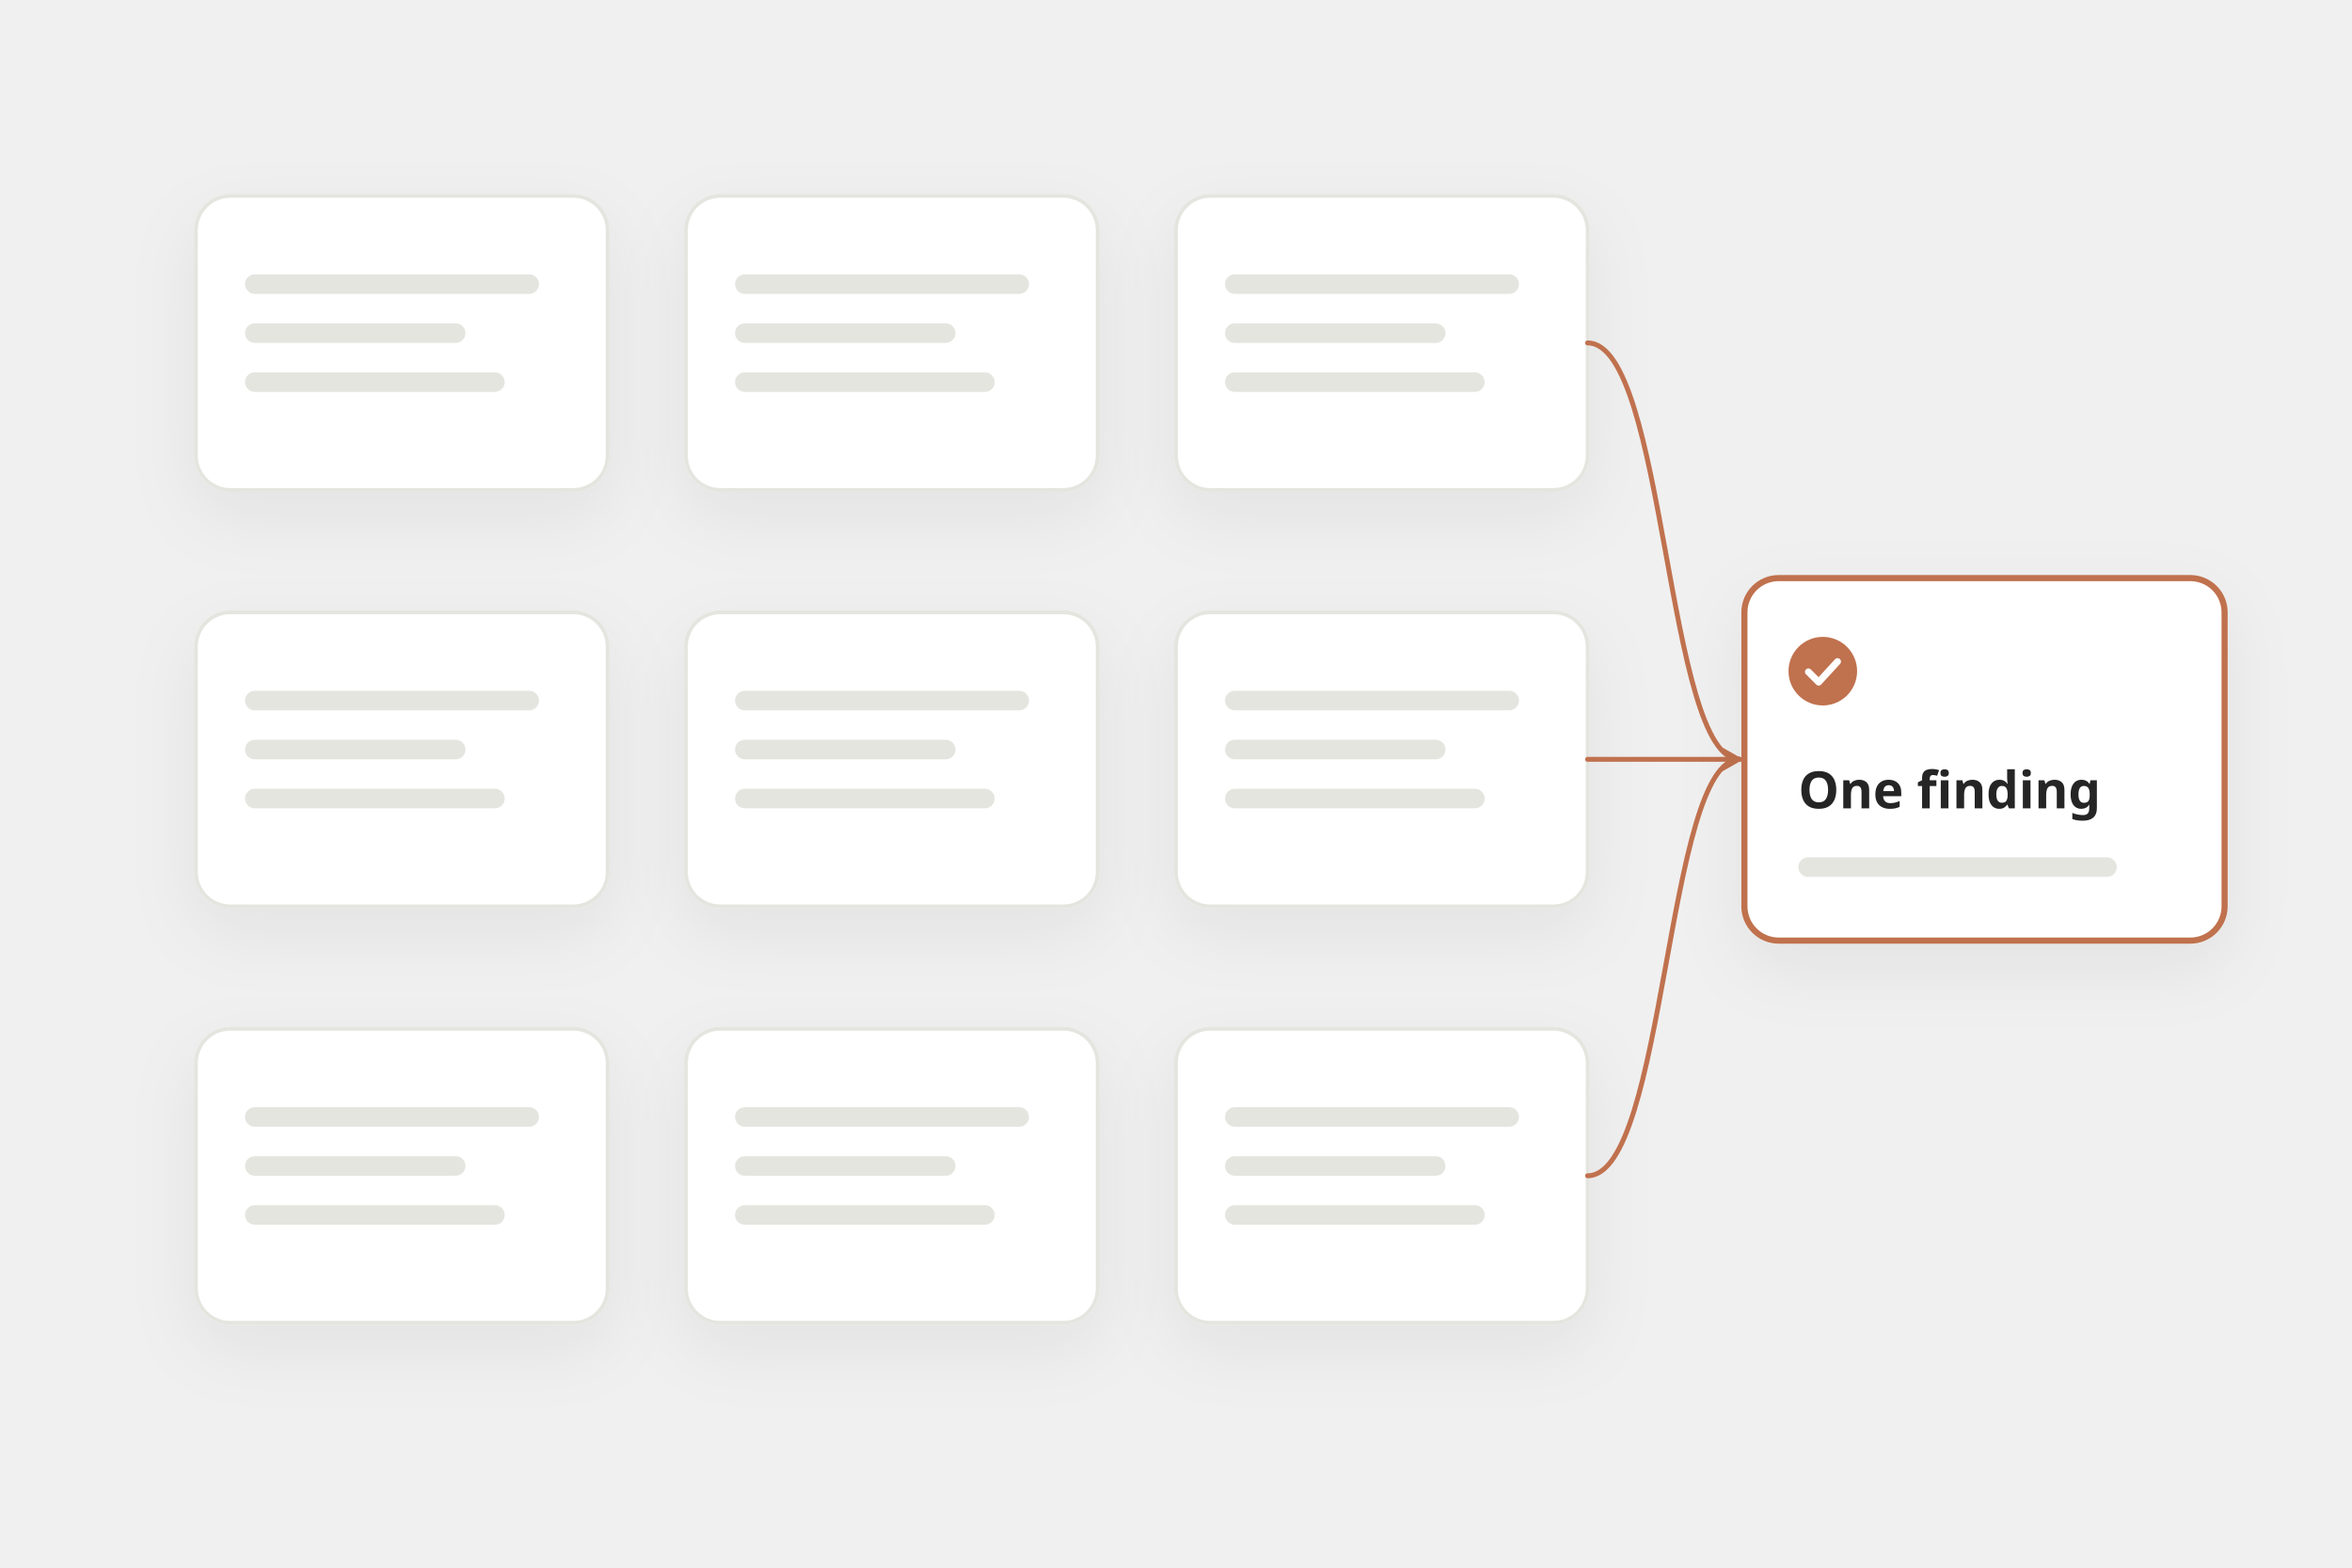
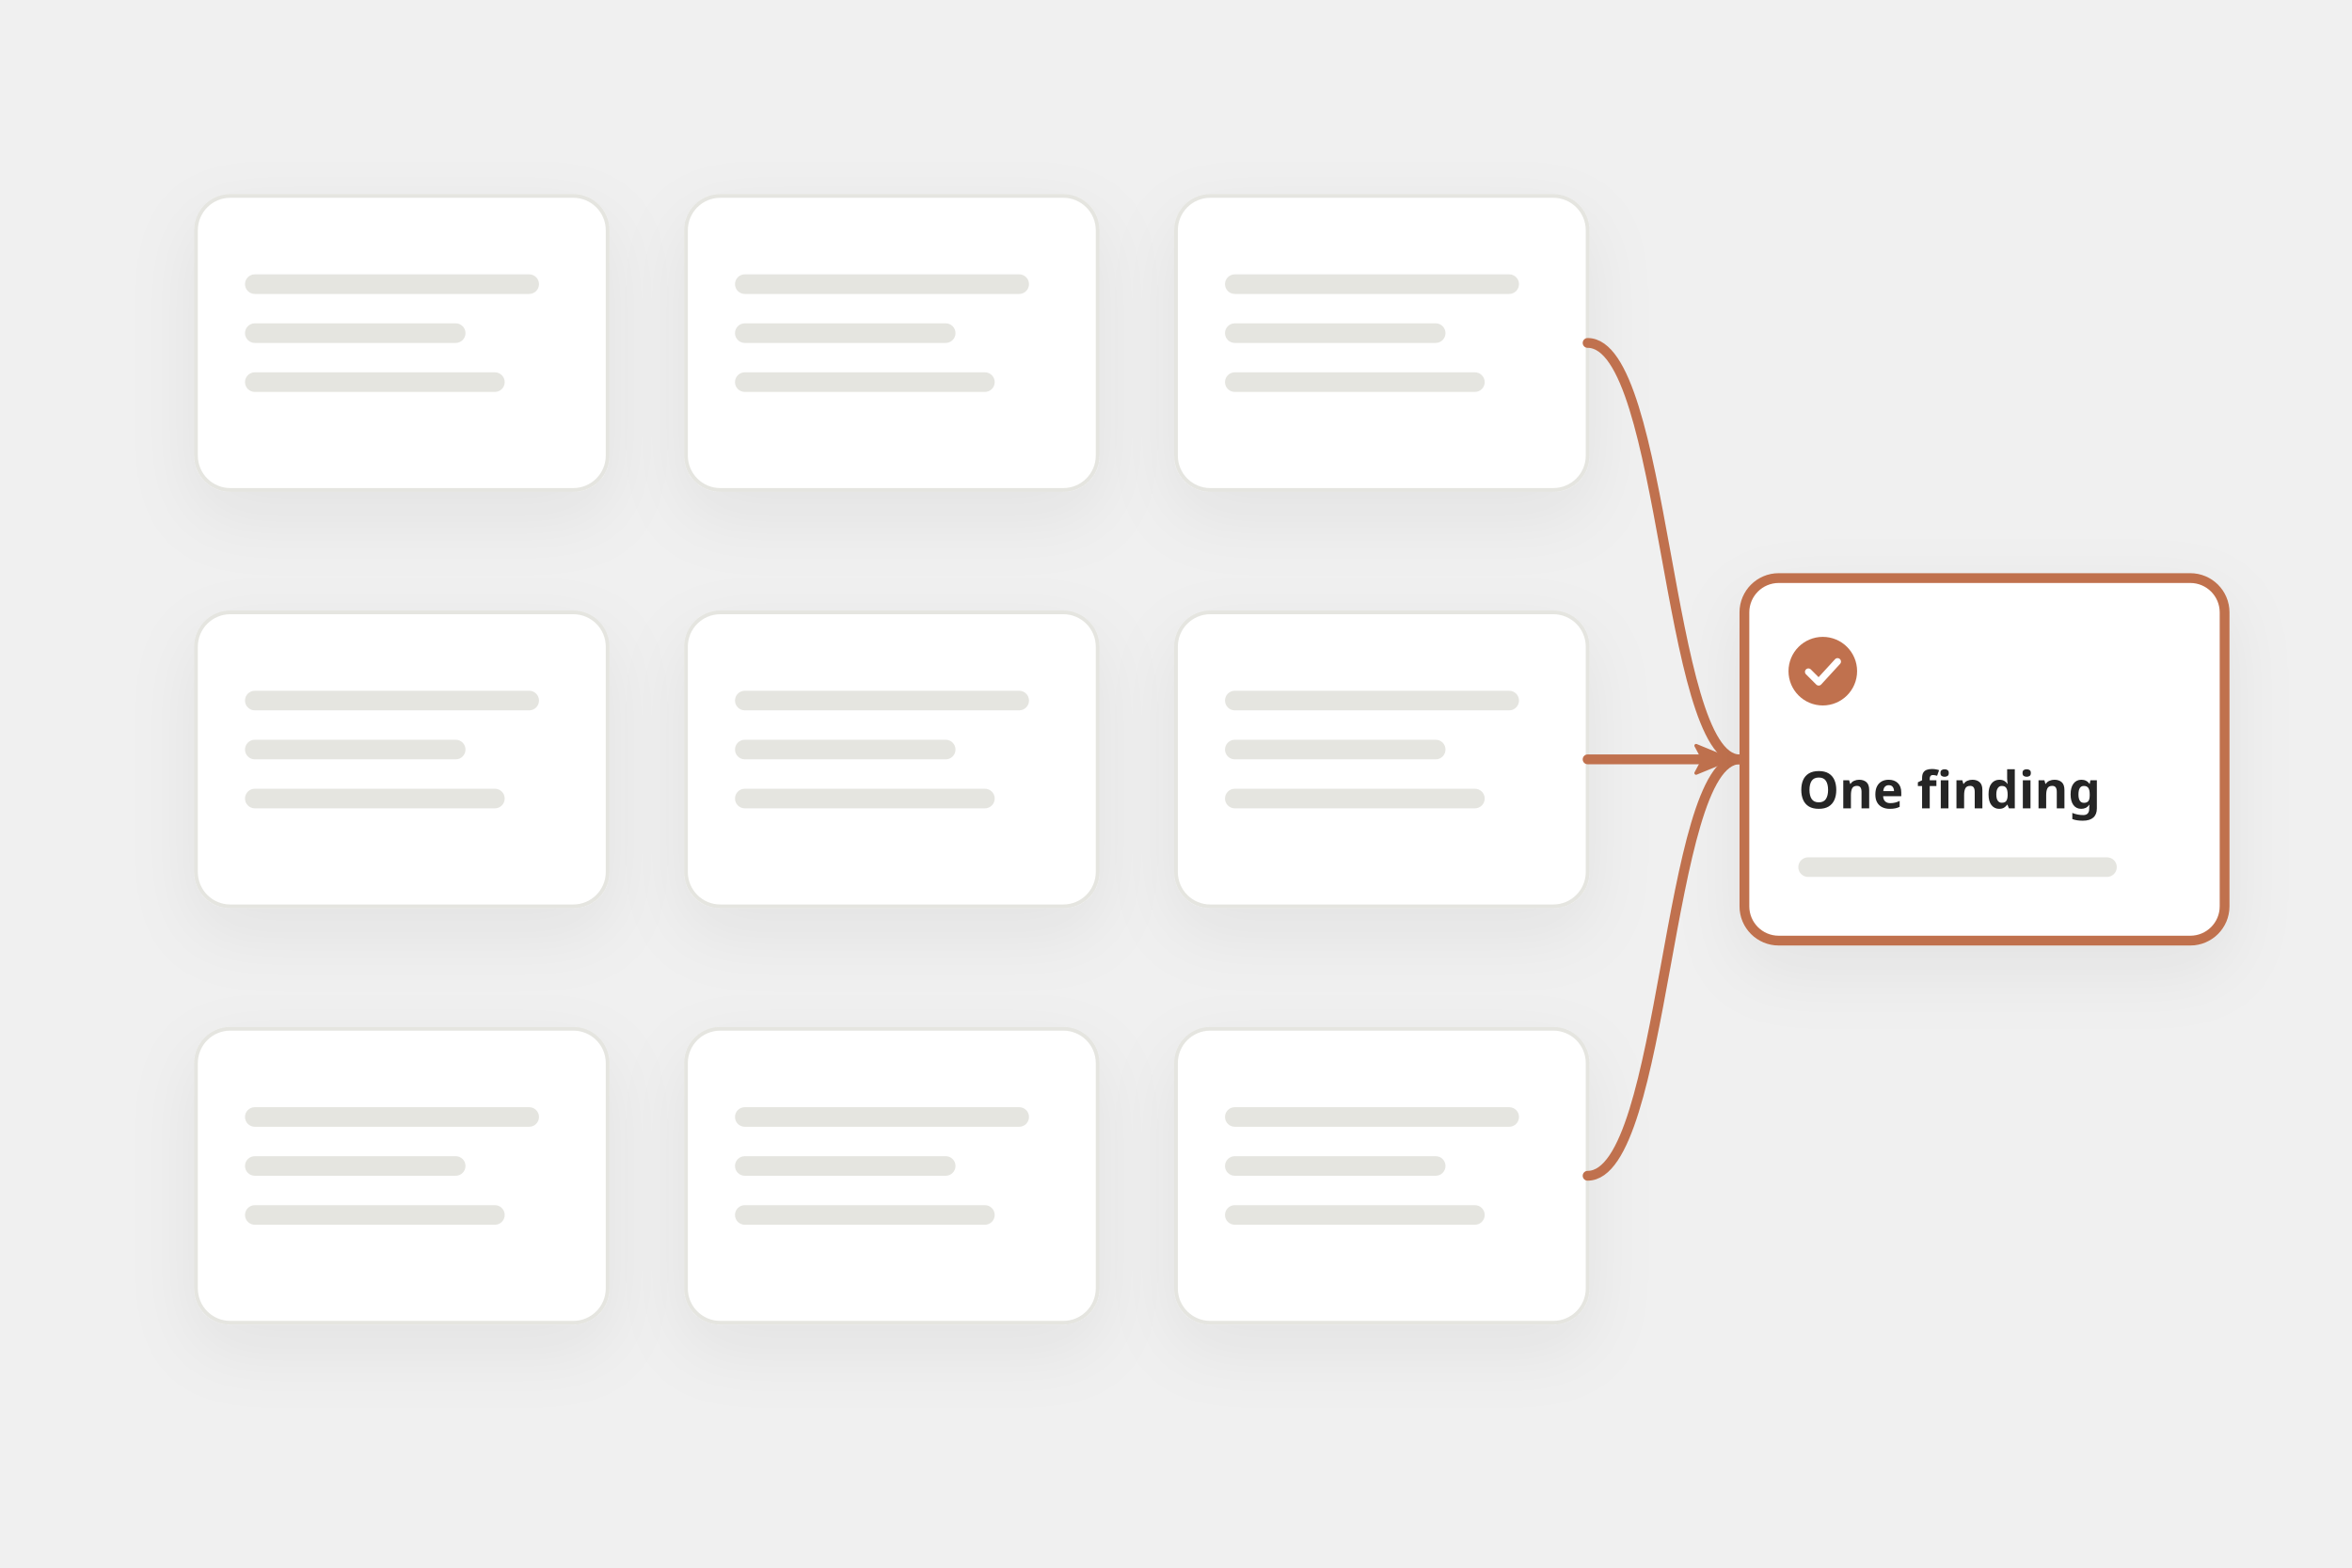
<svg xmlns="http://www.w3.org/2000/svg" viewBox="0 0 960 640" width="960" height="640">
  <defs>
    <filter id="sh" x="-20%" y="-20%" width="140%" height="160%">
      <feDropShadow dx="0" dy="1" stdDeviation="1" flood-color="#252525" flood-opacity="0.05" />
      <feDropShadow dx="0" dy="10" stdDeviation="14" flood-color="#252525" flood-opacity="0.06" />
    </filter>
    <marker id="hn" viewBox="0 0 10 10" refX="8" refY="5" markerWidth="7" markerHeight="7" markerUnits="userSpaceOnUse" orient="auto" overflow="visible">
-       <path d="M1 1L8 5 1 9" fill="none" stroke="#5c5f5c" stroke-width="1.6" stroke-linecap="round" stroke-linejoin="round" transform="scale(1.4) translate(-2.3 -1.4)" />
+       <path d="M1 1L8 5 1 9" fill="none" stroke="#5c5f5c" stroke-width="1.9" stroke-linecap="round" stroke-linejoin="round" transform="scale(3) translate(-5.333 -3.333)" />
    </marker>
    <marker id="ha" viewBox="0 0 10 10" refX="8" refY="5" markerWidth="7" markerHeight="7" markerUnits="userSpaceOnUse" orient="auto" overflow="visible">
-       <path d="M1 1L8 5 1 9" fill="none" stroke="#c0714e" stroke-width="1.6" stroke-linecap="round" stroke-linejoin="round" transform="scale(1.4) translate(-2.3 -1.4)" />
+       <path d="M1 1L8 5 1 9" fill="none" stroke="#c0714e" stroke-width="1.9" stroke-linecap="round" stroke-linejoin="round" transform="scale(3) translate(-5.333 -3.333)" />
    </marker>
  </defs>
  <rect x="80" y="80" width="168" height="120" rx="14" fill="#ffffff" stroke="#e5e5e0" stroke-width="1.5" filter="url(#sh)" />
  <rect x="100" y="112" width="120" height="8" rx="4" fill="#e5e5e0" />
  <rect x="100" y="132" width="90" height="8" rx="4" fill="#e5e5e0" />
  <rect x="100" y="152" width="106" height="8" rx="4" fill="#e5e5e0" />
  <rect x="80" y="250" width="168" height="120" rx="14" fill="#ffffff" stroke="#e5e5e0" stroke-width="1.5" filter="url(#sh)" />
  <rect x="100" y="282" width="120" height="8" rx="4" fill="#e5e5e0" />
  <rect x="100" y="302" width="90" height="8" rx="4" fill="#e5e5e0" />
  <rect x="100" y="322" width="106" height="8" rx="4" fill="#e5e5e0" />
  <rect x="80" y="420" width="168" height="120" rx="14" fill="#ffffff" stroke="#e5e5e0" stroke-width="1.5" filter="url(#sh)" />
  <rect x="100" y="452" width="120" height="8" rx="4" fill="#e5e5e0" />
  <rect x="100" y="472" width="90" height="8" rx="4" fill="#e5e5e0" />
  <rect x="100" y="492" width="106" height="8" rx="4" fill="#e5e5e0" />
  <rect x="280" y="80" width="168" height="120" rx="14" fill="#ffffff" stroke="#e5e5e0" stroke-width="1.5" filter="url(#sh)" />
  <rect x="300" y="112" width="120" height="8" rx="4" fill="#e5e5e0" />
  <rect x="300" y="132" width="90" height="8" rx="4" fill="#e5e5e0" />
  <rect x="300" y="152" width="106" height="8" rx="4" fill="#e5e5e0" />
  <rect x="280" y="250" width="168" height="120" rx="14" fill="#ffffff" stroke="#e5e5e0" stroke-width="1.5" filter="url(#sh)" />
  <rect x="300" y="282" width="120" height="8" rx="4" fill="#e5e5e0" />
  <rect x="300" y="302" width="90" height="8" rx="4" fill="#e5e5e0" />
  <rect x="300" y="322" width="106" height="8" rx="4" fill="#e5e5e0" />
  <rect x="280" y="420" width="168" height="120" rx="14" fill="#ffffff" stroke="#e5e5e0" stroke-width="1.5" filter="url(#sh)" />
  <rect x="300" y="452" width="120" height="8" rx="4" fill="#e5e5e0" />
  <rect x="300" y="472" width="90" height="8" rx="4" fill="#e5e5e0" />
  <rect x="300" y="492" width="106" height="8" rx="4" fill="#e5e5e0" />
  <rect x="480" y="80" width="168" height="120" rx="14" fill="#ffffff" stroke="#e5e5e0" stroke-width="1.5" filter="url(#sh)" />
  <rect x="500" y="112" width="120" height="8" rx="4" fill="#e5e5e0" />
  <rect x="500" y="132" width="90" height="8" rx="4" fill="#e5e5e0" />
  <rect x="500" y="152" width="106" height="8" rx="4" fill="#e5e5e0" />
  <rect x="480" y="250" width="168" height="120" rx="14" fill="#ffffff" stroke="#e5e5e0" stroke-width="1.5" filter="url(#sh)" />
  <rect x="500" y="282" width="120" height="8" rx="4" fill="#e5e5e0" />
  <rect x="500" y="302" width="90" height="8" rx="4" fill="#e5e5e0" />
  <rect x="500" y="322" width="106" height="8" rx="4" fill="#e5e5e0" />
  <rect x="480" y="420" width="168" height="120" rx="14" fill="#ffffff" stroke="#e5e5e0" stroke-width="1.5" filter="url(#sh)" />
  <rect x="500" y="452" width="120" height="8" rx="4" fill="#e5e5e0" />
  <rect x="500" y="472" width="90" height="8" rx="4" fill="#e5e5e0" />
  <rect x="500" y="492" width="106" height="8" rx="4" fill="#e5e5e0" />
-   <path d="M648 140C680 140 680 310 710 310" fill="none" stroke="#c0714e" stroke-width="2" stroke-linecap="round" stroke-linejoin="round" />
-   <path d="M648 310C680 310 680 310 710 310" fill="none" stroke="#c0714e" stroke-width="2" stroke-linecap="round" stroke-linejoin="round" marker-end="url(#ha)" />
-   <path d="M648 480C680 480 680 310 710 310" fill="none" stroke="#c0714e" stroke-width="2" stroke-linecap="round" stroke-linejoin="round" />
-   <rect x="712" y="236" width="196" height="148" rx="14" fill="#ffffff" stroke="#c0714e" stroke-width="2.5" filter="url(#sh)" />
+   <path d="M648 140C680 140 680 310 710 310" fill="none" stroke="#c0714e" stroke-width="4" stroke-linecap="round" stroke-linejoin="round" />
+   <path d="M648 310C673.41 310 678.64 310 694.74 310" fill="none" stroke="#c0714e" stroke-width="4" stroke-linecap="round" stroke-linejoin="round" />
+   <path d="M705.88 310L692.28 315.6L695.27 310L692.28 304.4Z" fill="#c0714e" stroke="#c0714e" stroke-width="1.4" stroke-linejoin="round" />
+   <path d="M648 480C680 480 680 310 710 310" fill="none" stroke="#c0714e" stroke-width="4" stroke-linecap="round" stroke-linejoin="round" />
+   <rect x="712" y="236" width="196" height="148" rx="14" fill="#ffffff" stroke="#c0714e" stroke-width="4" filter="url(#sh)" />
  <circle cx="744" cy="274" r="14" fill="#c0714e" />
  <path d="M738.12 274.28l4.2 4.2 7.7-8.4" fill="none" stroke="#ffffff" stroke-width="2.8" stroke-linecap="round" stroke-linejoin="round" />
  <text x="734" y="330" font-family="Montserrat, system-ui, sans-serif" font-size="21" font-weight="600" fill="#252525" text-anchor="start">One finding</text>
  <rect x="734" y="350" width="130" height="8" rx="4" fill="#e5e5e0" />
</svg>
